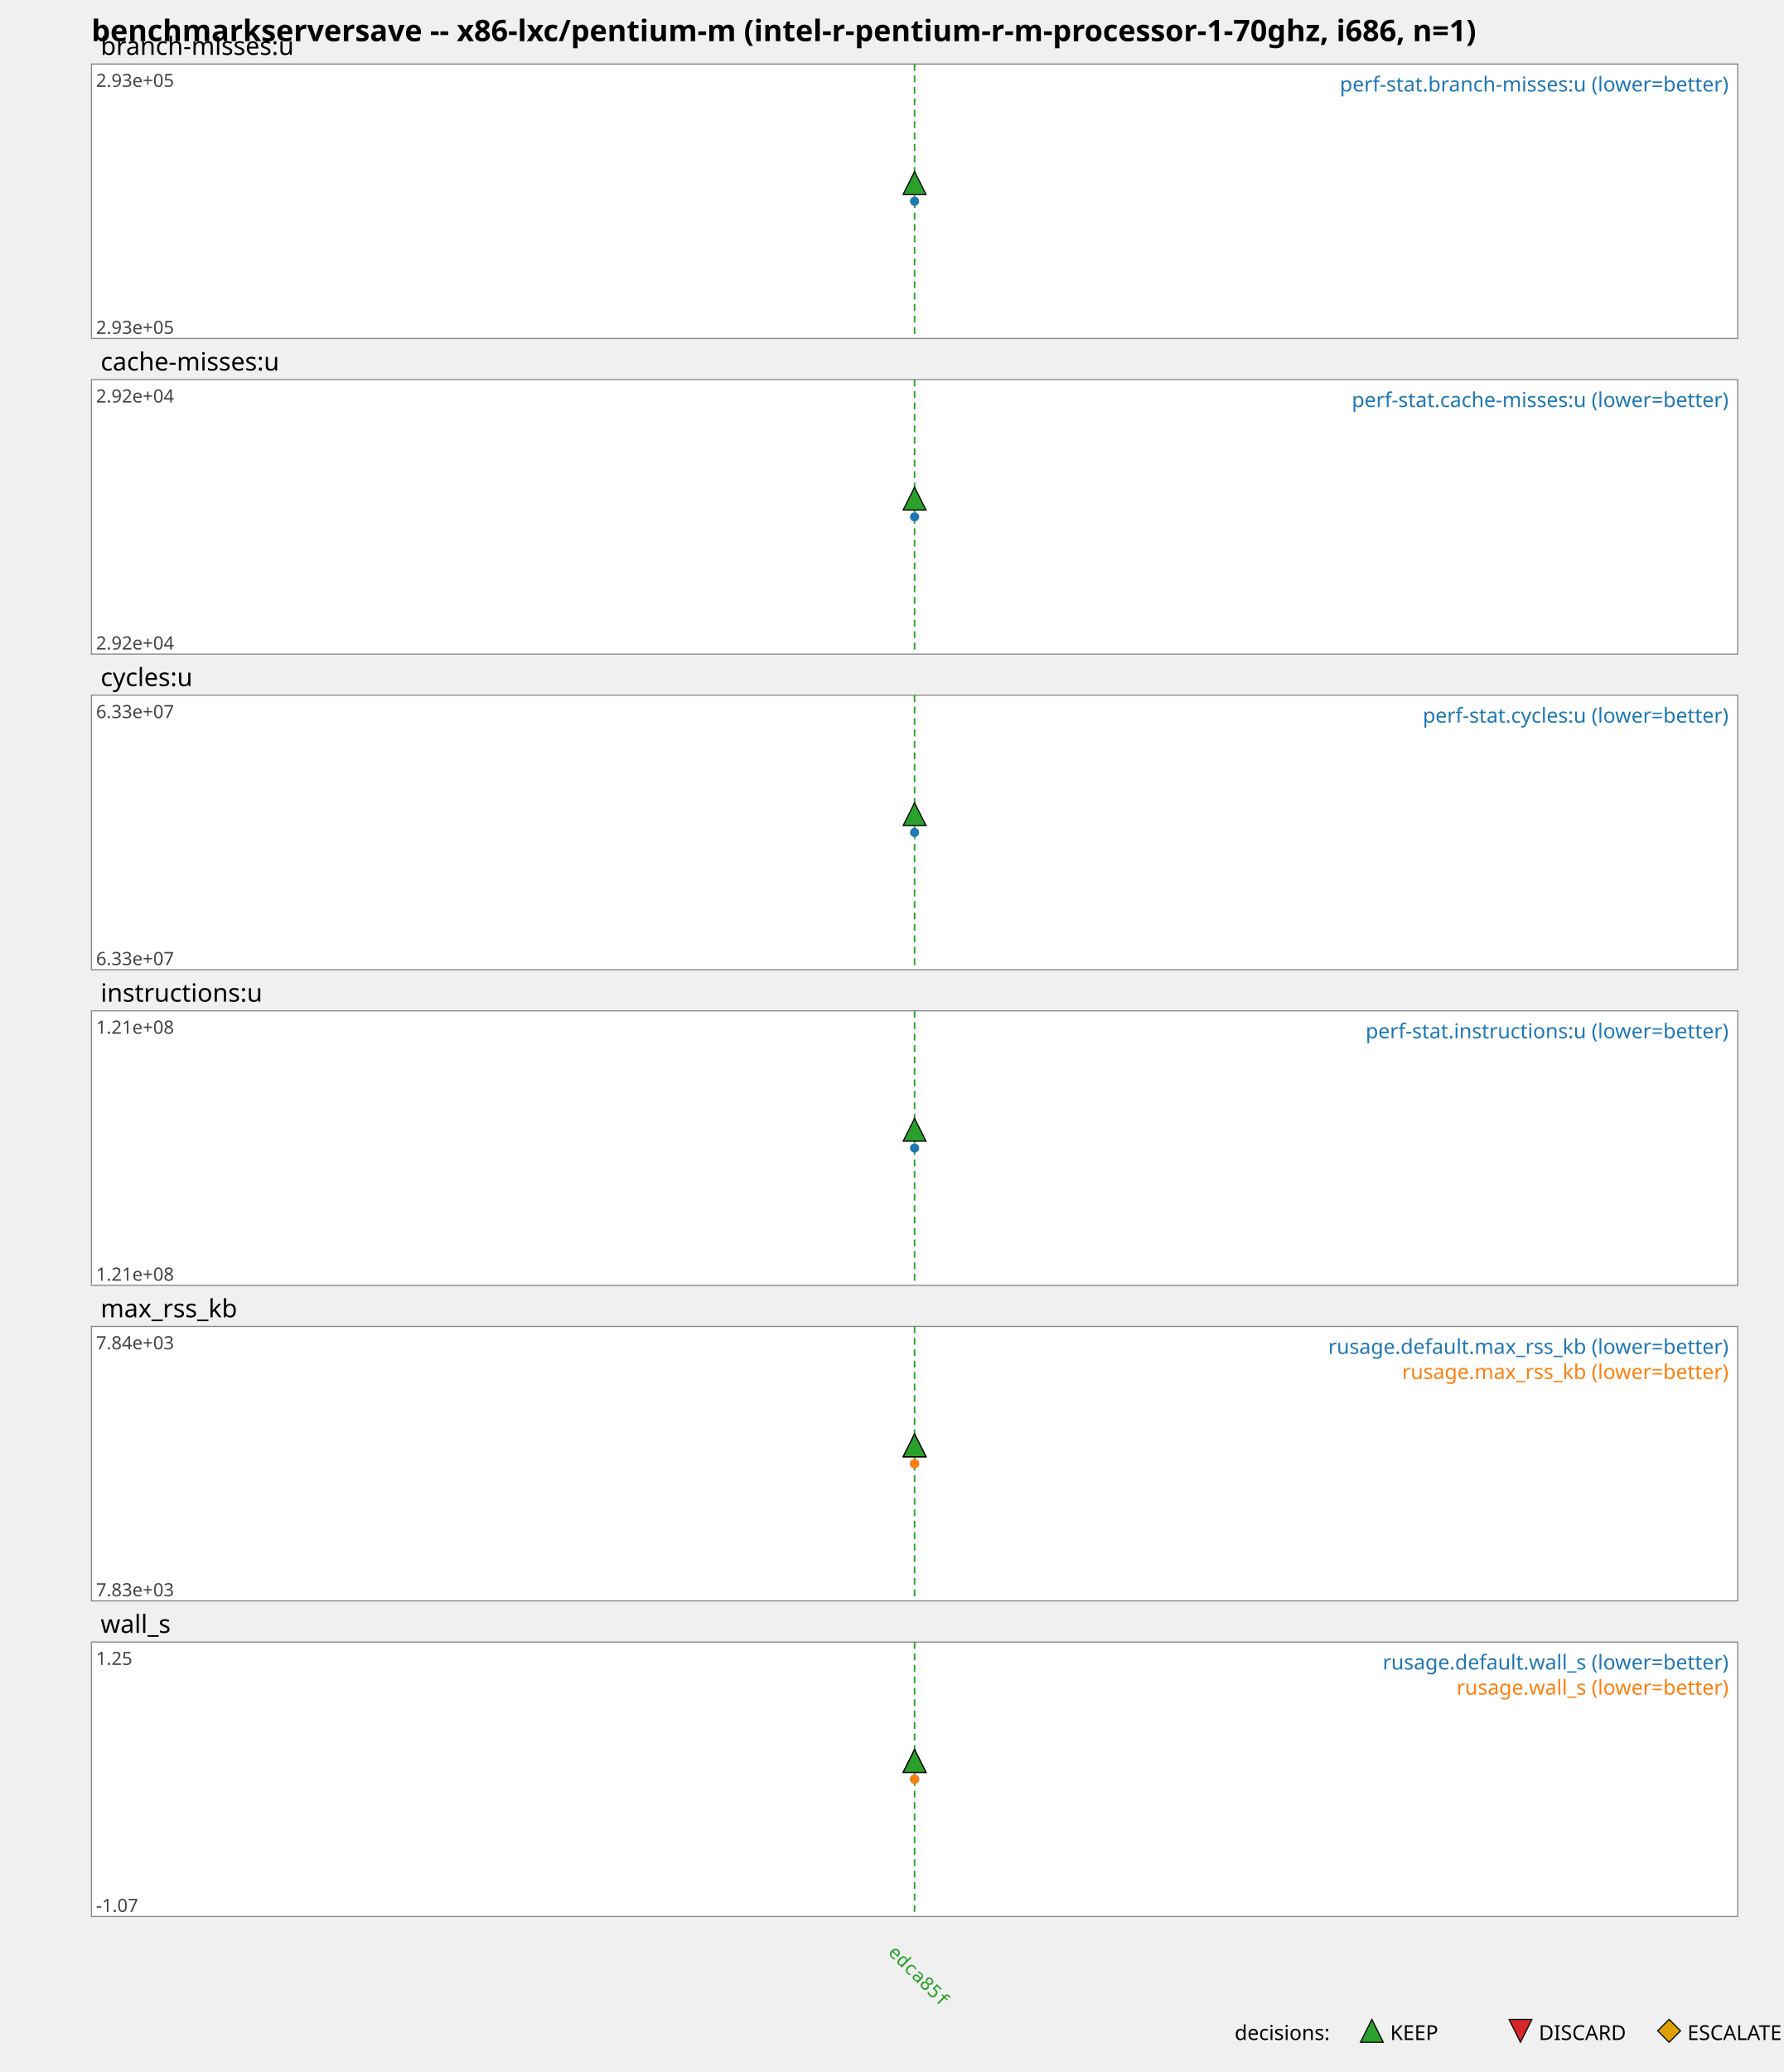
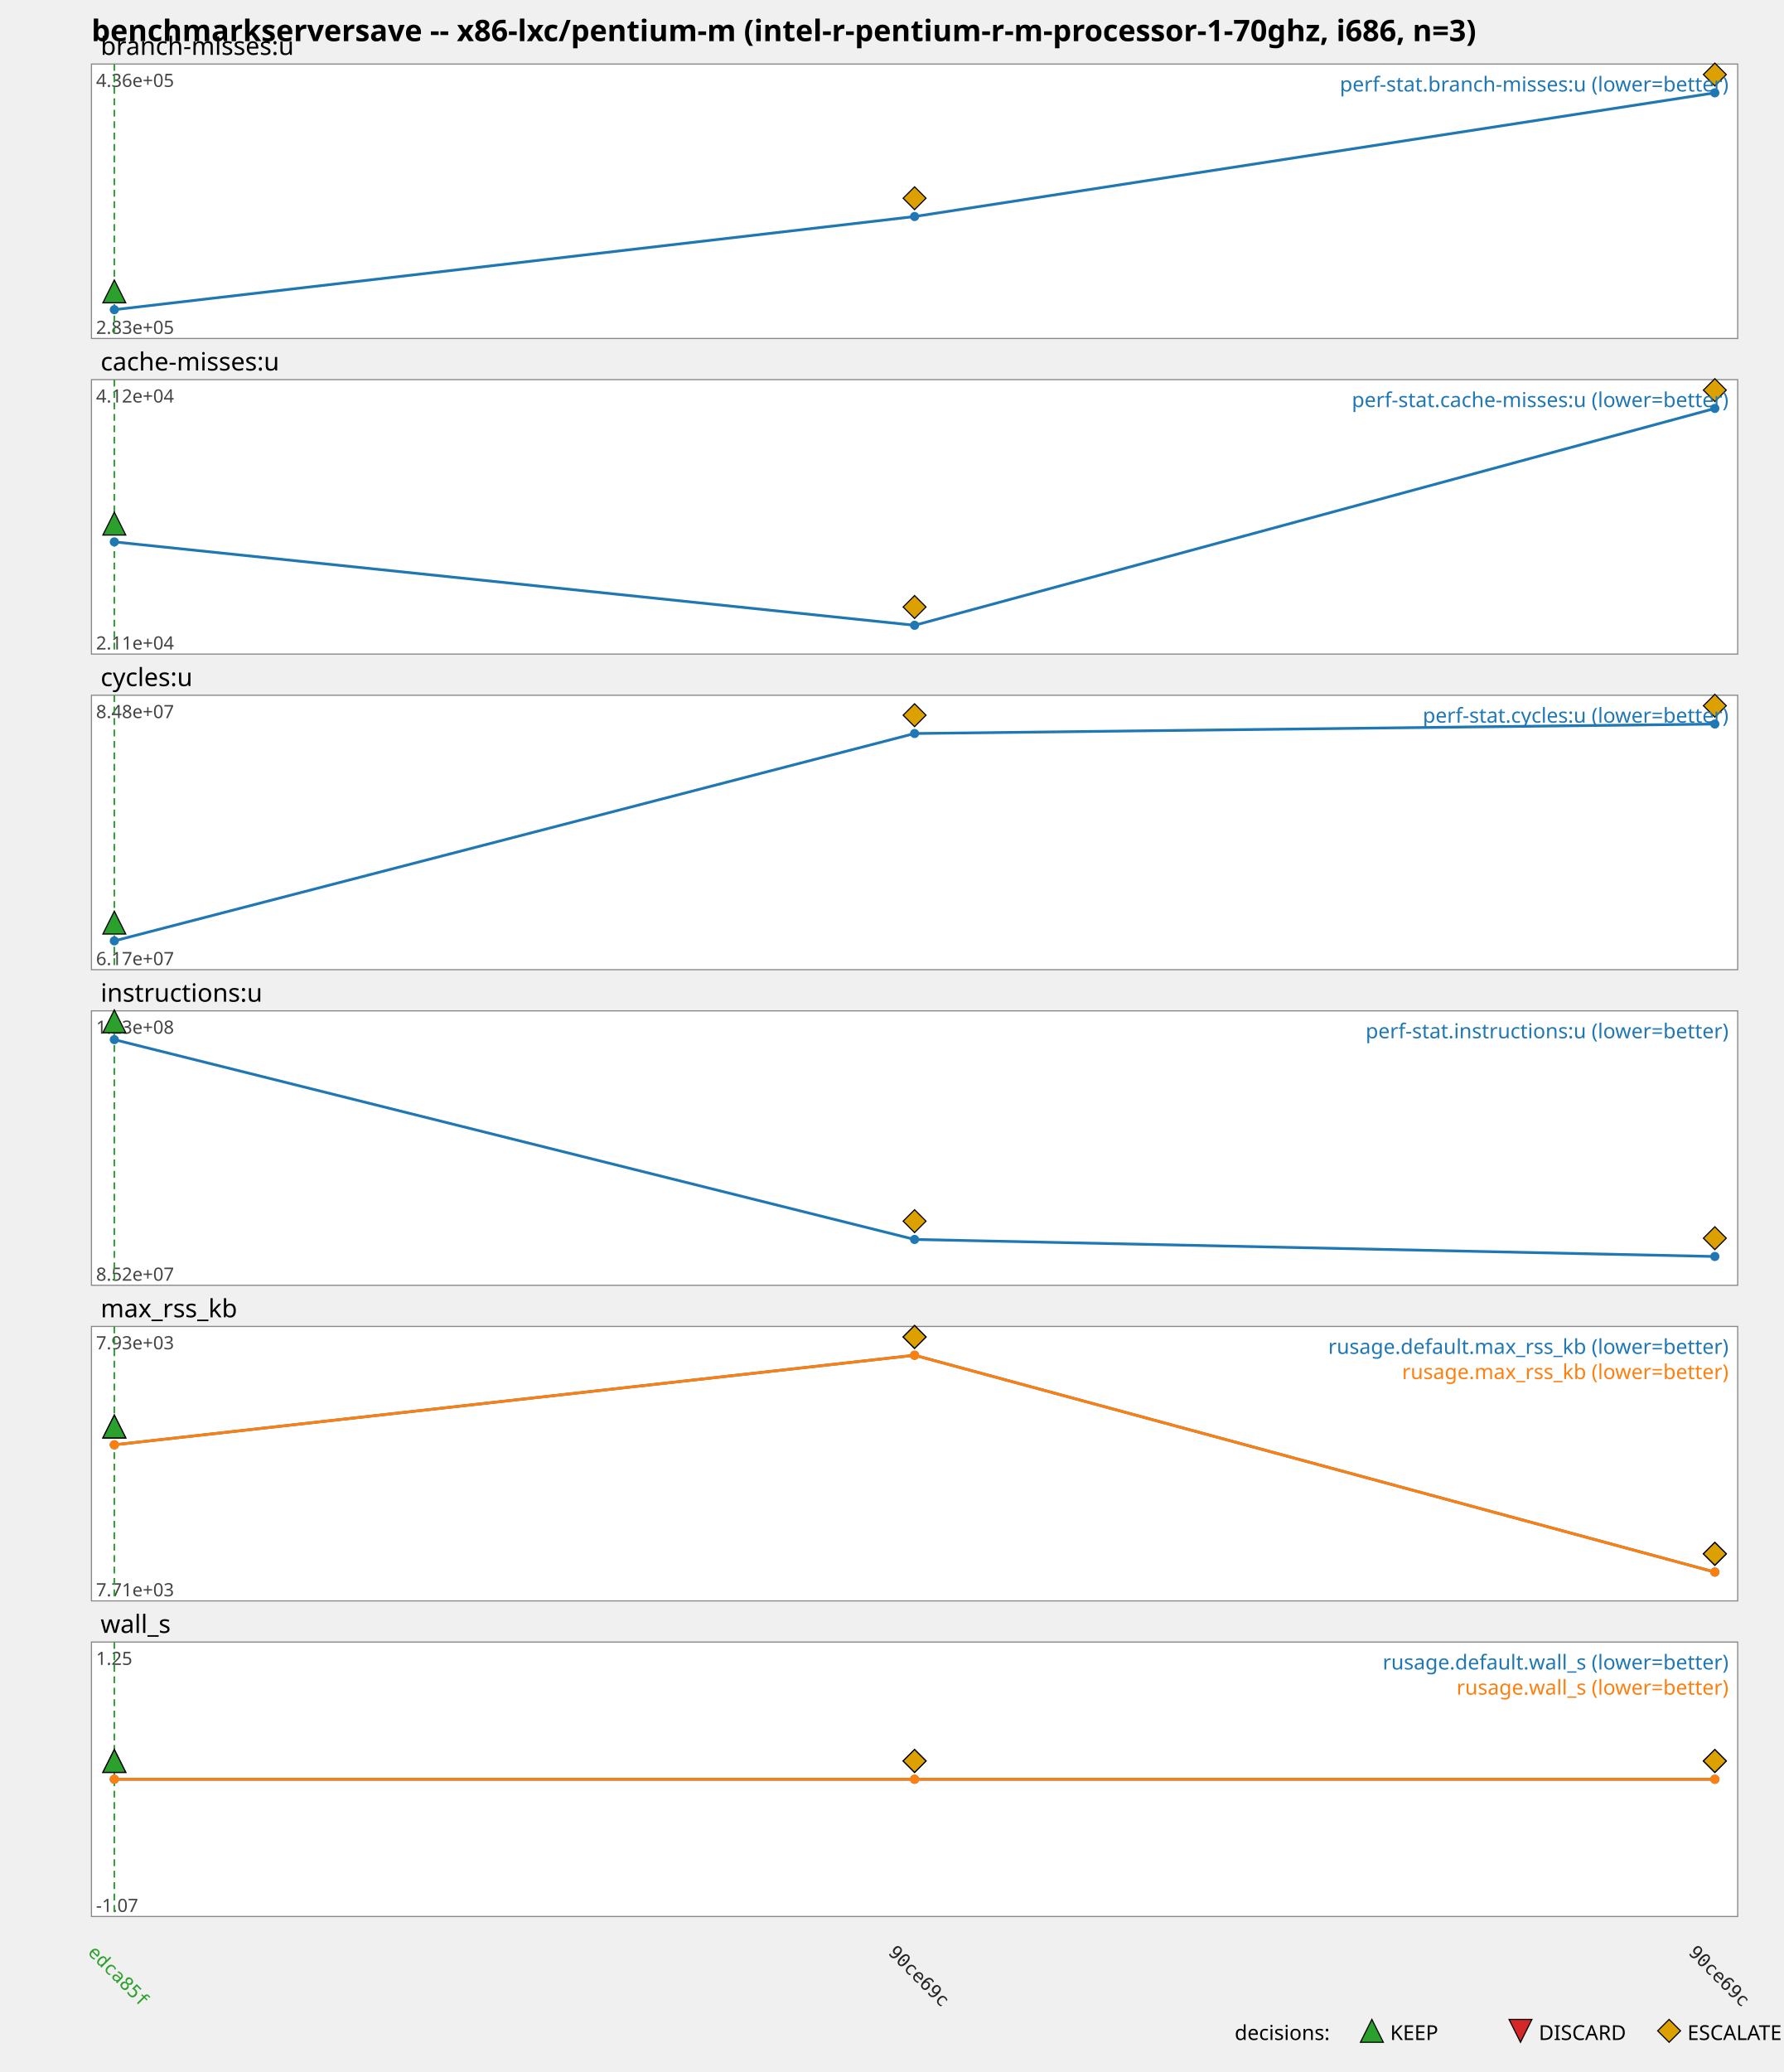
<svg xmlns="http://www.w3.org/2000/svg" version="1.1" width="780" height="906" viewBox="0 0 780 906">
-   <text x="40" y="18" font-size="13" font-family="sans-serif" font-weight="bold">benchmarkserversave -- x86-lxc/pentium-m (intel-r-pentium-r-m-processor-1-70ghz, i686, n=1)</text>
+   <text x="40" y="18" font-size="13" font-family="sans-serif" font-weight="bold">benchmarkserversave -- x86-lxc/pentium-m (intel-r-pentium-r-m-processor-1-70ghz, i686, n=3)</text>
  <g transform="translate(40,28)">
    <rect x="0" y="0" width="720" height="120" fill="white" stroke="#888" stroke-width="0.5" />
    <text x="4" y="-4" font-size="11" font-family="sans-serif">branch-misses:u</text>
-     <text x="2" y="10" font-size="8" fill="#444" font-family="sans-serif">2.93e+05</text>
-     <text x="2" y="118" font-size="8" fill="#444" font-family="sans-serif">2.93e+05</text>
-     <line x1="360.0" y1="0" x2="360.0" y2="120" stroke="#2ca02c" stroke-width="0.7" stroke-dasharray="3,2" />
-     <polyline points="360.0,60.00" fill="none" stroke="#1f77b4" stroke-width="1.2" />
-     <circle cx="360.0" cy="60.00" r="2" fill="#1f77b4" />
-     <polygon points="360.0,47.0 355.0,57.0 365.0,57.0" fill="#2ca02c" stroke="black" stroke-width="0.5" />
+     <text x="2" y="10" font-size="8" fill="#444" font-family="sans-serif">4.36e+05</text>
+     <text x="2" y="118" font-size="8" fill="#444" font-family="sans-serif">2.83e+05</text>
+     <line x1="10.0" y1="0" x2="10.0" y2="120" stroke="#2ca02c" stroke-width="0.7" stroke-dasharray="3,2" />
+     <polyline points="10.0,107.41 360.0,66.68 710.0,12.59" fill="none" stroke="#1f77b4" stroke-width="1.2" />
+     <circle cx="10.0" cy="107.41" r="2" fill="#1f77b4" />
+     <polygon points="10.0,94.414 5.0,104.414 15.0,104.414" fill="#2ca02c" stroke="black" stroke-width="0.5" />
+     <circle cx="360.0" cy="66.68" r="2" fill="#1f77b4" />
+     <polygon points="360.0,53.675 365.0,58.675 360.0,63.675 355.0,58.675" fill="#dca100" stroke="black" stroke-width="0.5" />
+     <circle cx="710.0" cy="12.59" r="2" fill="#1f77b4" />
+     <polygon points="710.0,-0.414 715.0,4.586 710.0,9.586 705.0,4.586" fill="#dca100" stroke="black" stroke-width="0.5" />
    <text x="716" y="12" font-size="9" text-anchor="end" fill="#1f77b4" font-family="sans-serif">perf-stat.branch-misses:u (lower=better)</text>
  </g>
  <g transform="translate(40,166)">
    <rect x="0" y="0" width="720" height="120" fill="white" stroke="#888" stroke-width="0.5" />
    <text x="4" y="-4" font-size="11" font-family="sans-serif">cache-misses:u</text>
-     <text x="2" y="10" font-size="8" fill="#444" font-family="sans-serif">2.92e+04</text>
-     <text x="2" y="118" font-size="8" fill="#444" font-family="sans-serif">2.92e+04</text>
-     <line x1="360.0" y1="0" x2="360.0" y2="120" stroke="#2ca02c" stroke-width="0.7" stroke-dasharray="3,2" />
-     <polyline points="360.0,60.00" fill="none" stroke="#1f77b4" stroke-width="1.2" />
-     <circle cx="360.0" cy="60.00" r="2" fill="#1f77b4" />
-     <polygon points="360.0,47.0 355.0,57.0 365.0,57.0" fill="#2ca02c" stroke="black" stroke-width="0.5" />
+     <text x="2" y="10" font-size="8" fill="#444" font-family="sans-serif">4.12e+04</text>
+     <text x="2" y="118" font-size="8" fill="#444" font-family="sans-serif">2.11e+04</text>
+     <line x1="10.0" y1="0" x2="10.0" y2="120" stroke="#2ca02c" stroke-width="0.7" stroke-dasharray="3,2" />
+     <polyline points="10.0,70.95 360.0,107.41 710.0,12.59" fill="none" stroke="#1f77b4" stroke-width="1.2" />
+     <circle cx="10.0" cy="70.95" r="2" fill="#1f77b4" />
+     <polygon points="10.0,57.948 5.0,67.948 15.0,67.948" fill="#2ca02c" stroke="black" stroke-width="0.5" />
+     <circle cx="360.0" cy="107.41" r="2" fill="#1f77b4" />
+     <polygon points="360.0,94.414 365.0,99.414 360.0,104.414 355.0,99.414" fill="#dca100" stroke="black" stroke-width="0.5" />
+     <circle cx="710.0" cy="12.59" r="2" fill="#1f77b4" />
+     <polygon points="710.0,-0.414 715.0,4.586 710.0,9.586 705.0,4.586" fill="#dca100" stroke="black" stroke-width="0.5" />
    <text x="716" y="12" font-size="9" text-anchor="end" fill="#1f77b4" font-family="sans-serif">perf-stat.cache-misses:u (lower=better)</text>
  </g>
  <g transform="translate(40,304)">
    <rect x="0" y="0" width="720" height="120" fill="white" stroke="#888" stroke-width="0.5" />
    <text x="4" y="-4" font-size="11" font-family="sans-serif">cycles:u</text>
-     <text x="2" y="10" font-size="8" fill="#444" font-family="sans-serif">6.33e+07</text>
-     <text x="2" y="118" font-size="8" fill="#444" font-family="sans-serif">6.33e+07</text>
-     <line x1="360.0" y1="0" x2="360.0" y2="120" stroke="#2ca02c" stroke-width="0.7" stroke-dasharray="3,2" />
-     <polyline points="360.0,60.00" fill="none" stroke="#1f77b4" stroke-width="1.2" />
-     <circle cx="360.0" cy="60.00" r="2" fill="#1f77b4" />
-     <polygon points="360.0,47.0 355.0,57.0 365.0,57.0" fill="#2ca02c" stroke="black" stroke-width="0.5" />
+     <text x="2" y="10" font-size="8" fill="#444" font-family="sans-serif">8.48e+07</text>
+     <text x="2" y="118" font-size="8" fill="#444" font-family="sans-serif">6.17e+07</text>
+     <line x1="10.0" y1="0" x2="10.0" y2="120" stroke="#2ca02c" stroke-width="0.7" stroke-dasharray="3,2" />
+     <polyline points="10.0,107.41 360.0,16.73 710.0,12.59" fill="none" stroke="#1f77b4" stroke-width="1.2" />
+     <circle cx="10.0" cy="107.41" r="2" fill="#1f77b4" />
+     <polygon points="10.0,94.414 5.0,104.414 15.0,104.414" fill="#2ca02c" stroke="black" stroke-width="0.5" />
+     <circle cx="360.0" cy="16.73" r="2" fill="#1f77b4" />
+     <polygon points="360.0,3.726 365.0,8.726 360.0,13.726 355.0,8.726" fill="#dca100" stroke="black" stroke-width="0.5" />
+     <circle cx="710.0" cy="12.59" r="2" fill="#1f77b4" />
+     <polygon points="710.0,-0.414 715.0,4.586 710.0,9.586 705.0,4.586" fill="#dca100" stroke="black" stroke-width="0.5" />
    <text x="716" y="12" font-size="9" text-anchor="end" fill="#1f77b4" font-family="sans-serif">perf-stat.cycles:u (lower=better)</text>
  </g>
  <g transform="translate(40,442)">
    <rect x="0" y="0" width="720" height="120" fill="white" stroke="#888" stroke-width="0.5" />
    <text x="4" y="-4" font-size="11" font-family="sans-serif">instructions:u</text>
-     <text x="2" y="10" font-size="8" fill="#444" font-family="sans-serif">1.21e+08</text>
-     <text x="2" y="118" font-size="8" fill="#444" font-family="sans-serif">1.21e+08</text>
-     <line x1="360.0" y1="0" x2="360.0" y2="120" stroke="#2ca02c" stroke-width="0.7" stroke-dasharray="3,2" />
-     <polyline points="360.0,60.00" fill="none" stroke="#1f77b4" stroke-width="1.2" />
-     <circle cx="360.0" cy="60.00" r="2" fill="#1f77b4" />
-     <polygon points="360.0,47.0 355.0,57.0 365.0,57.0" fill="#2ca02c" stroke="black" stroke-width="0.5" />
+     <text x="2" y="10" font-size="8" fill="#444" font-family="sans-serif">1.23e+08</text>
+     <text x="2" y="118" font-size="8" fill="#444" font-family="sans-serif">8.52e+07</text>
+     <line x1="10.0" y1="0" x2="10.0" y2="120" stroke="#2ca02c" stroke-width="0.7" stroke-dasharray="3,2" />
+     <polyline points="10.0,12.59 360.0,99.96 710.0,107.41" fill="none" stroke="#1f77b4" stroke-width="1.2" />
+     <circle cx="10.0" cy="12.59" r="2" fill="#1f77b4" />
+     <polygon points="10.0,-0.414 5.0,9.586 15.0,9.586" fill="#2ca02c" stroke="black" stroke-width="0.5" />
+     <circle cx="360.0" cy="99.96" r="2" fill="#1f77b4" />
+     <polygon points="360.0,86.96 365.0,91.96 360.0,96.96 355.0,91.96" fill="#dca100" stroke="black" stroke-width="0.5" />
+     <circle cx="710.0" cy="107.41" r="2" fill="#1f77b4" />
+     <polygon points="710.0,94.414 715.0,99.414 710.0,104.414 705.0,99.414" fill="#dca100" stroke="black" stroke-width="0.5" />
    <text x="716" y="12" font-size="9" text-anchor="end" fill="#1f77b4" font-family="sans-serif">perf-stat.instructions:u (lower=better)</text>
  </g>
  <g transform="translate(40,580)">
    <rect x="0" y="0" width="720" height="120" fill="white" stroke="#888" stroke-width="0.5" />
    <text x="4" y="-4" font-size="11" font-family="sans-serif">max_rss_kb</text>
-     <text x="2" y="10" font-size="8" fill="#444" font-family="sans-serif">7.84e+03</text>
-     <text x="2" y="118" font-size="8" fill="#444" font-family="sans-serif">7.83e+03</text>
-     <line x1="360.0" y1="0" x2="360.0" y2="120" stroke="#2ca02c" stroke-width="0.7" stroke-dasharray="3,2" />
-     <polyline points="360.0,60.00" fill="none" stroke="#1f77b4" stroke-width="1.2" />
-     <circle cx="360.0" cy="60.00" r="2" fill="#1f77b4" />
-     <polygon points="360.0,47.0 355.0,57.0 365.0,57.0" fill="#2ca02c" stroke="black" stroke-width="0.5" />
+     <text x="2" y="10" font-size="8" fill="#444" font-family="sans-serif">7.93e+03</text>
+     <text x="2" y="118" font-size="8" fill="#444" font-family="sans-serif">7.71e+03</text>
+     <line x1="10.0" y1="0" x2="10.0" y2="120" stroke="#2ca02c" stroke-width="0.7" stroke-dasharray="3,2" />
+     <polyline points="10.0,51.75 360.0,12.59 710.0,107.41" fill="none" stroke="#1f77b4" stroke-width="1.2" />
+     <circle cx="10.0" cy="51.75" r="2" fill="#1f77b4" />
+     <polygon points="10.0,38.754 5.0,48.754 15.0,48.754" fill="#2ca02c" stroke="black" stroke-width="0.5" />
+     <circle cx="360.0" cy="12.59" r="2" fill="#1f77b4" />
+     <polygon points="360.0,-0.414 365.0,4.586 360.0,9.586 355.0,4.586" fill="#dca100" stroke="black" stroke-width="0.5" />
+     <circle cx="710.0" cy="107.41" r="2" fill="#1f77b4" />
+     <polygon points="710.0,94.414 715.0,99.414 710.0,104.414 705.0,99.414" fill="#dca100" stroke="black" stroke-width="0.5" />
    <text x="716" y="12" font-size="9" text-anchor="end" fill="#1f77b4" font-family="sans-serif">rusage.default.max_rss_kb (lower=better)</text>
-     <polyline points="360.0,60.00" fill="none" stroke="#ff7f0e" stroke-width="1.2" />
-     <circle cx="360.0" cy="60.00" r="2" fill="#ff7f0e" />
-     <polygon points="360.0,47.0 355.0,57.0 365.0,57.0" fill="#2ca02c" stroke="black" stroke-width="0.5" />
+     <polyline points="10.0,51.75 360.0,12.59 710.0,107.41" fill="none" stroke="#ff7f0e" stroke-width="1.2" />
+     <circle cx="10.0" cy="51.75" r="2" fill="#ff7f0e" />
+     <polygon points="10.0,38.754 5.0,48.754 15.0,48.754" fill="#2ca02c" stroke="black" stroke-width="0.5" />
+     <circle cx="360.0" cy="12.59" r="2" fill="#ff7f0e" />
+     <polygon points="360.0,-0.414 365.0,4.586 360.0,9.586 355.0,4.586" fill="#dca100" stroke="black" stroke-width="0.5" />
+     <circle cx="710.0" cy="107.41" r="2" fill="#ff7f0e" />
+     <polygon points="710.0,94.414 715.0,99.414 710.0,104.414 705.0,99.414" fill="#dca100" stroke="black" stroke-width="0.5" />
    <text x="716" y="23" font-size="9" text-anchor="end" fill="#ff7f0e" font-family="sans-serif">rusage.max_rss_kb (lower=better)</text>
  </g>
  <g transform="translate(40,718)">
    <rect x="0" y="0" width="720" height="120" fill="white" stroke="#888" stroke-width="0.5" />
    <text x="4" y="-4" font-size="11" font-family="sans-serif">wall_s</text>
    <text x="2" y="10" font-size="8" fill="#444" font-family="sans-serif">1.25</text>
    <text x="2" y="118" font-size="8" fill="#444" font-family="sans-serif">-1.07</text>
-     <line x1="360.0" y1="0" x2="360.0" y2="120" stroke="#2ca02c" stroke-width="0.7" stroke-dasharray="3,2" />
-     <polyline points="360.0,60.00" fill="none" stroke="#1f77b4" stroke-width="1.2" />
+     <line x1="10.0" y1="0" x2="10.0" y2="120" stroke="#2ca02c" stroke-width="0.7" stroke-dasharray="3,2" />
+     <polyline points="10.0,60.00 360.0,60.00 710.0,60.00" fill="none" stroke="#1f77b4" stroke-width="1.2" />
+     <circle cx="10.0" cy="60.00" r="2" fill="#1f77b4" />
+     <polygon points="10.0,47.0 5.0,57.0 15.0,57.0" fill="#2ca02c" stroke="black" stroke-width="0.5" />
    <circle cx="360.0" cy="60.00" r="2" fill="#1f77b4" />
-     <polygon points="360.0,47.0 355.0,57.0 365.0,57.0" fill="#2ca02c" stroke="black" stroke-width="0.5" />
+     <polygon points="360.0,47.0 365.0,52.0 360.0,57.0 355.0,52.0" fill="#dca100" stroke="black" stroke-width="0.5" />
+     <circle cx="710.0" cy="60.00" r="2" fill="#1f77b4" />
+     <polygon points="710.0,47.0 715.0,52.0 710.0,57.0 705.0,52.0" fill="#dca100" stroke="black" stroke-width="0.5" />
    <text x="716" y="12" font-size="9" text-anchor="end" fill="#1f77b4" font-family="sans-serif">rusage.default.wall_s (lower=better)</text>
-     <polyline points="360.0,60.00" fill="none" stroke="#ff7f0e" stroke-width="1.2" />
+     <polyline points="10.0,60.00 360.0,60.00 710.0,60.00" fill="none" stroke="#ff7f0e" stroke-width="1.2" />
+     <circle cx="10.0" cy="60.00" r="2" fill="#ff7f0e" />
+     <polygon points="10.0,47.0 5.0,57.0 15.0,57.0" fill="#2ca02c" stroke="black" stroke-width="0.5" />
    <circle cx="360.0" cy="60.00" r="2" fill="#ff7f0e" />
-     <polygon points="360.0,47.0 355.0,57.0 365.0,57.0" fill="#2ca02c" stroke="black" stroke-width="0.5" />
+     <polygon points="360.0,47.0 365.0,52.0 360.0,57.0 355.0,52.0" fill="#dca100" stroke="black" stroke-width="0.5" />
+     <circle cx="710.0" cy="60.00" r="2" fill="#ff7f0e" />
+     <polygon points="710.0,47.0 715.0,52.0 710.0,57.0 705.0,52.0" fill="#dca100" stroke="black" stroke-width="0.5" />
    <text x="716" y="23" font-size="9" text-anchor="end" fill="#ff7f0e" font-family="sans-serif">rusage.wall_s (lower=better)</text>
  </g>
  <g transform="translate(40,856)">
-     <text x="360.0" y="10" font-size="8" fill="#2ca02c" text-anchor="middle" font-family="monospace" transform="rotate(45 360.0 10)">edca85f</text>
+     <text x="10.0" y="10" font-size="8" fill="#2ca02c" text-anchor="middle" font-family="monospace" transform="rotate(45 10.0 10)">edca85f</text>
+     <text x="360.0" y="10" font-size="8" fill="#222" text-anchor="middle" font-family="monospace" transform="rotate(45 360.0 10)">90ce69c</text>
+     <text x="710.0" y="10" font-size="8" fill="#222" text-anchor="middle" font-family="monospace" transform="rotate(45 710.0 10)">90ce69c</text>
  </g>
  <g transform="translate(540,892)">
    <text x="0" y="0" font-size="9" font-family="sans-serif">decisions:</text>
    <polygon points="60,-9 55,1 65,1" fill="#2ca02c" stroke="black" stroke-width="0.5" />
    <text x="68" y="0" font-size="9" font-family="sans-serif">KEEP</text>
    <polygon points="125,1 120,-9 130,-9" fill="#d62728" stroke="black" stroke-width="0.5" />
    <text x="133" y="0" font-size="9" font-family="sans-serif">DISCARD</text>
    <polygon points="190,-9 195,-4 190,1 185,-4" fill="#dca100" stroke="black" stroke-width="0.5" />
    <text x="198" y="0" font-size="9" font-family="sans-serif">ESCALATE</text>
  </g>
</svg>
